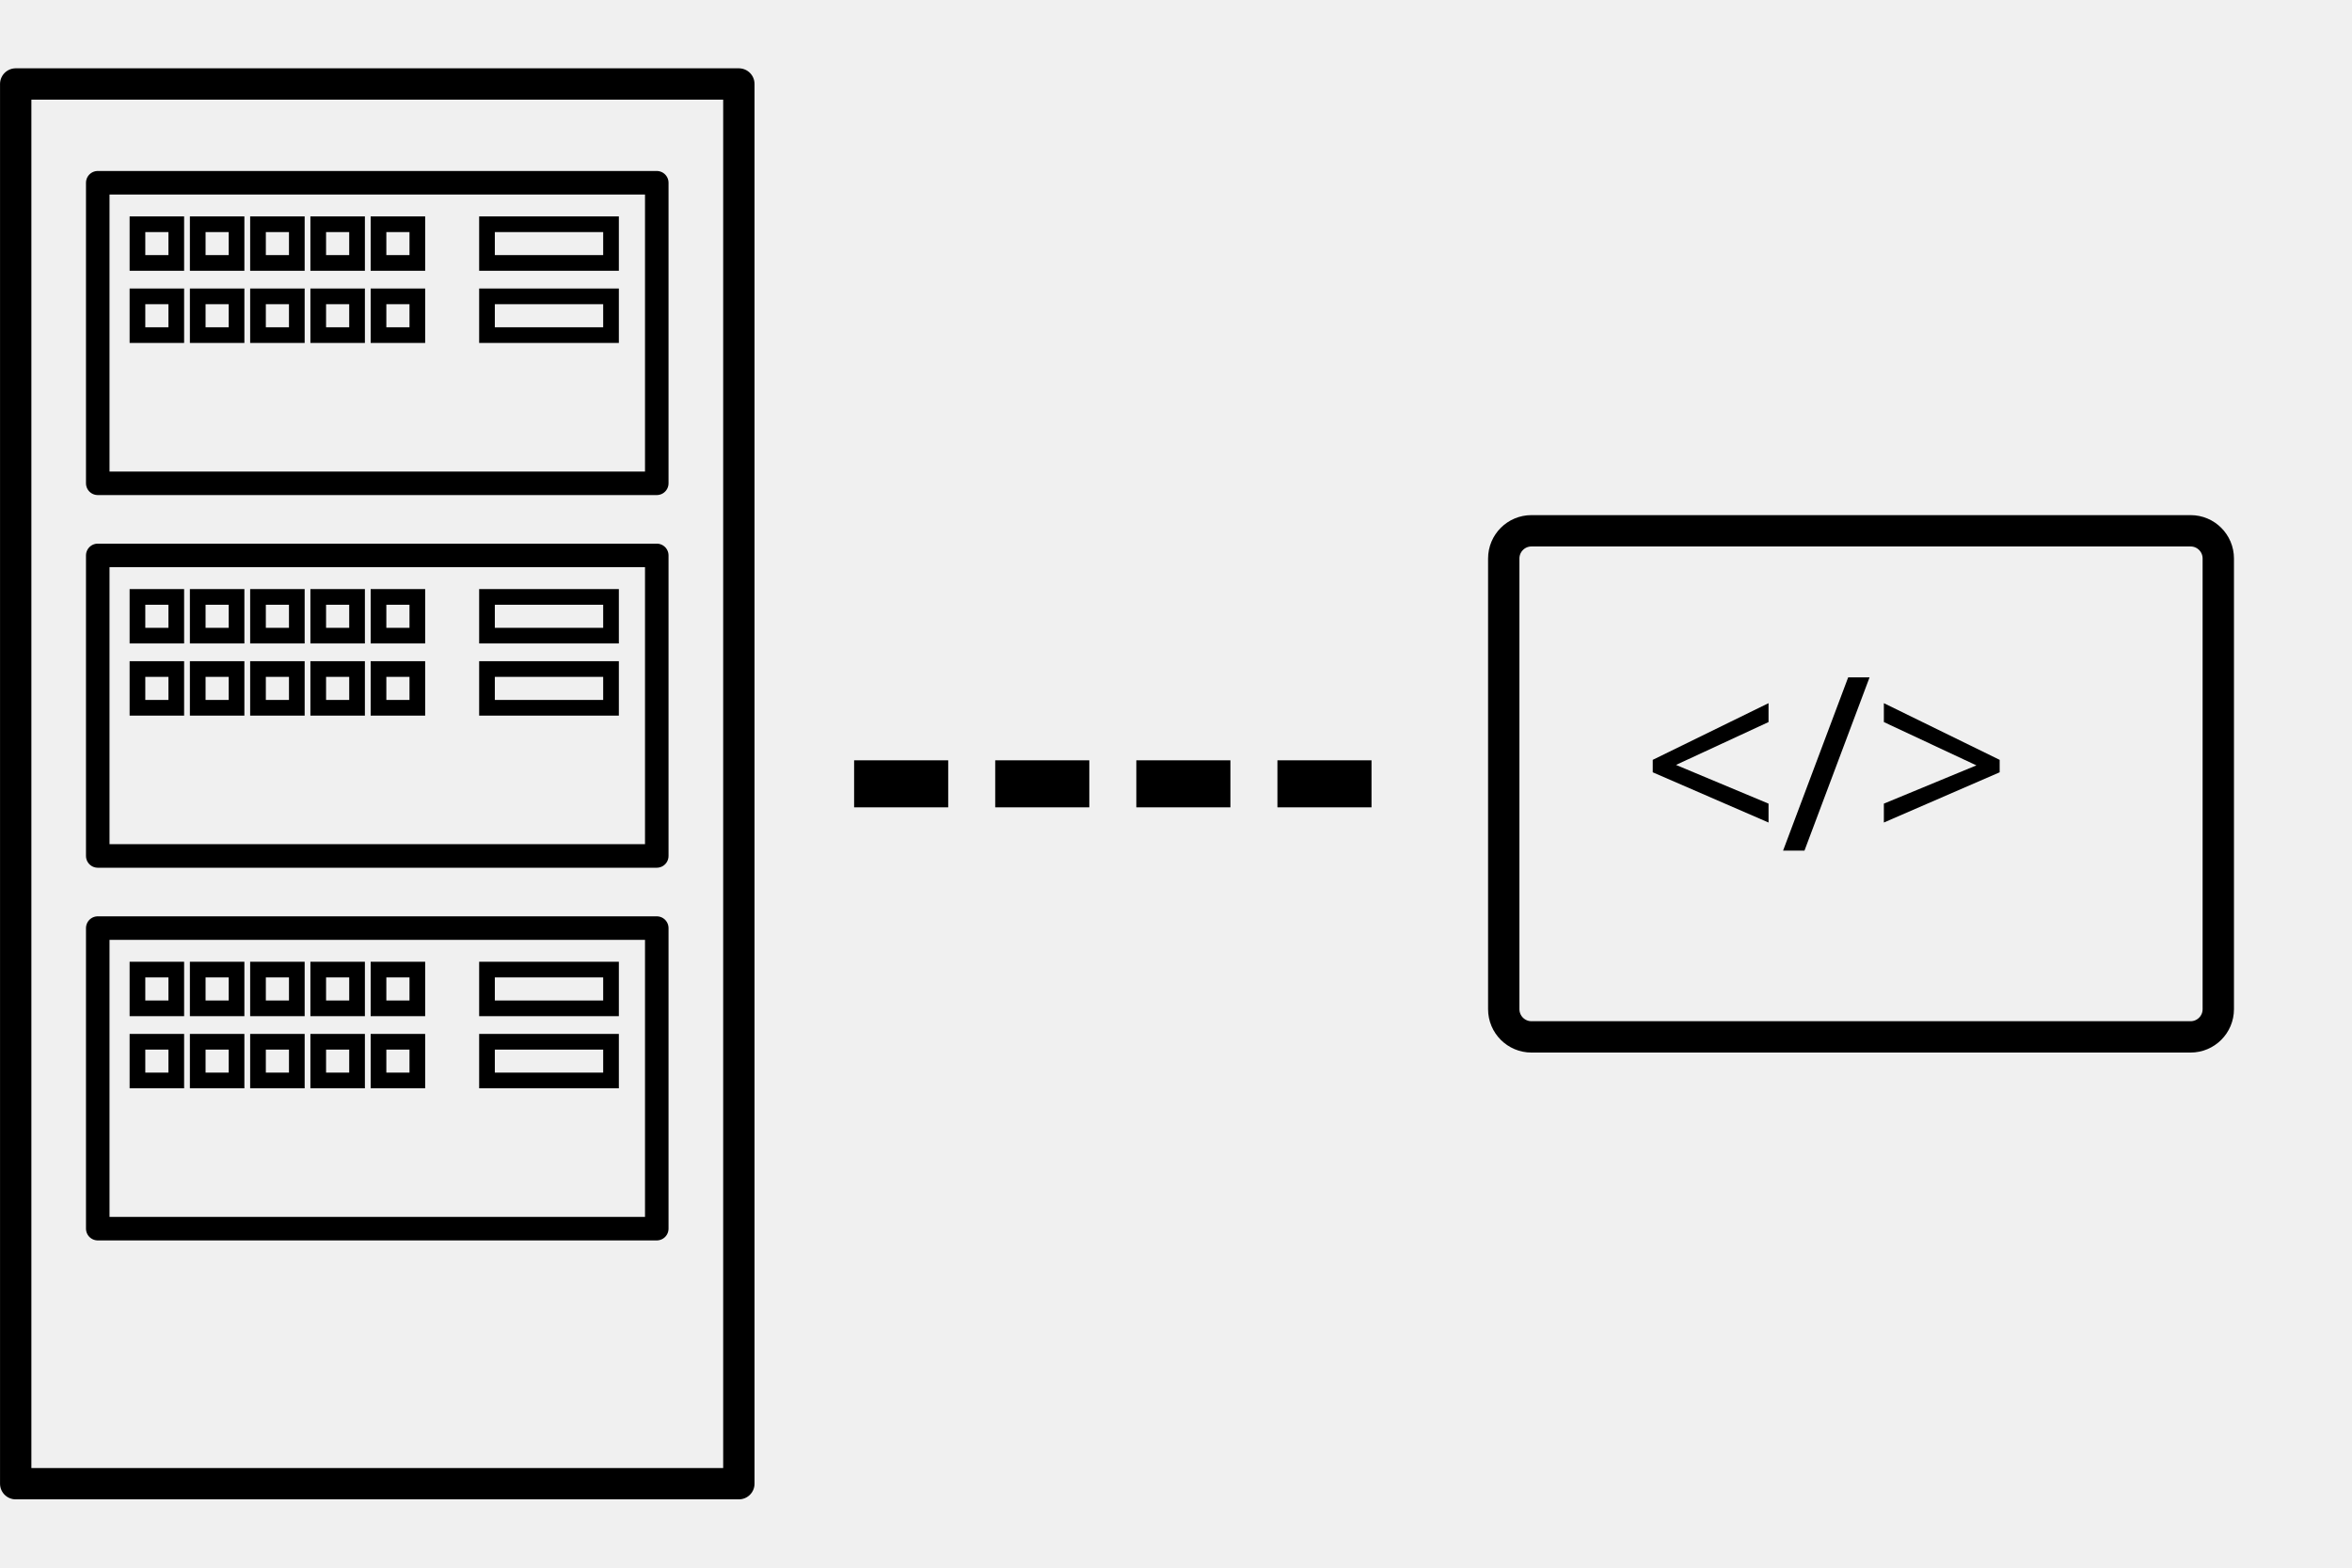
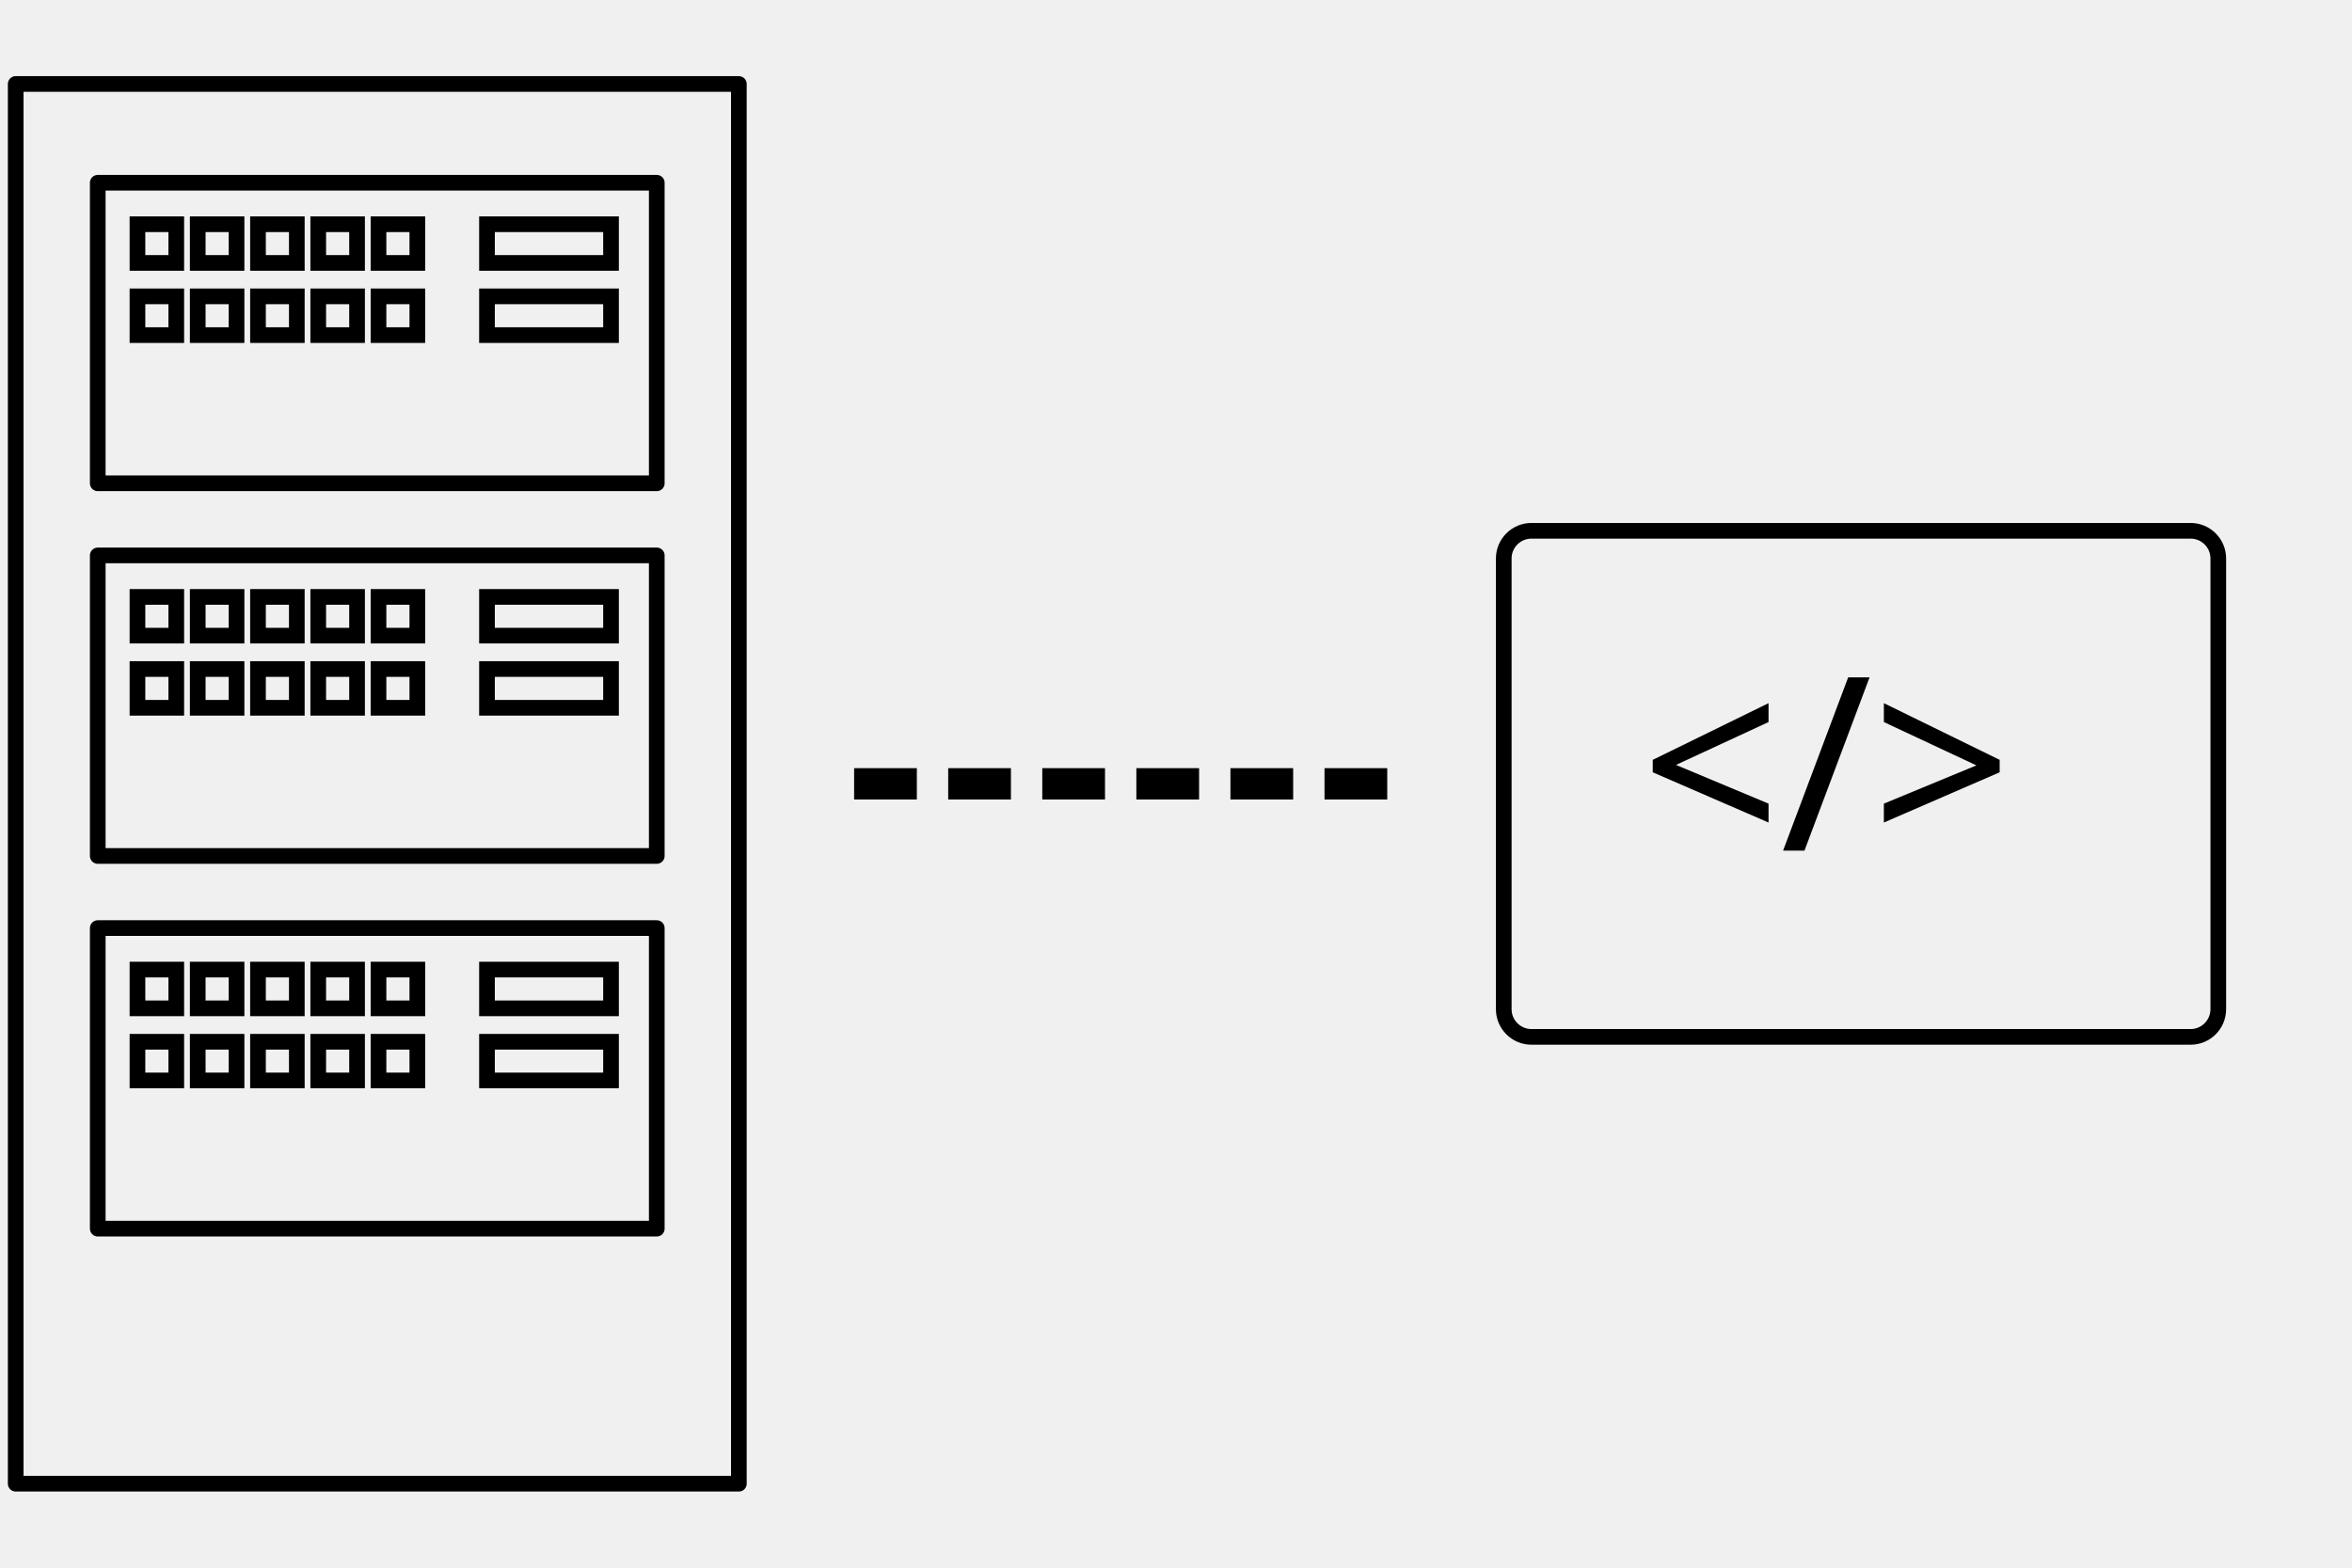
<svg xmlns="http://www.w3.org/2000/svg" width="300" height="200" viewBox="0 0 79.375 52.917" version="1.1" id="svg8">
  <defs id="defs2">
    <marker orient="auto" refY="0" refX="0" id="EmptyTriangleOutL" style="overflow:visible">
      <path id="path1151" d="M 5.77,0 -2.88,5 V -5 Z" style="fill:#ffffff;fill-rule:evenodd;stroke:#000000;stroke-width:1pt;stroke-opacity:1" transform="matrix(0.8,0,0,0.8,-4.8,0)" />
    </marker>
    <marker orient="auto" refY="0" refX="0" id="TriangleOutL" style="overflow:visible">
      <path id="path1133" d="M 5.77,0 -2.88,5 V -5 Z" style="fill:#000000;fill-opacity:1;fill-rule:evenodd;stroke:#000000;stroke-width:1pt;stroke-opacity:1" transform="scale(0.8)" />
    </marker>
    <marker orient="auto" refY="0" refX="0" id="Tail" style="overflow:visible">
      <g id="g1039" transform="scale(-1.2)" style="fill:#000000;fill-opacity:1;stroke:#000000;stroke-opacity:1">
        <path id="path1027" d="M -3.805,-3.959 0.544,0" style="fill:#000000;fill-opacity:1;fill-rule:evenodd;stroke:#000000;stroke-width:0.8;stroke-linecap:round;stroke-opacity:1" />
        <path id="path1029" d="M -1.287,-3.959 3.062,0" style="fill:#000000;fill-opacity:1;fill-rule:evenodd;stroke:#000000;stroke-width:0.8;stroke-linecap:round;stroke-opacity:1" />
        <path id="path1031" d="M 1.305,-3.959 5.654,0" style="fill:#000000;fill-opacity:1;fill-rule:evenodd;stroke:#000000;stroke-width:0.8;stroke-linecap:round;stroke-opacity:1" />
        <path id="path1033" d="M -3.805,4.178 0.544,0.22" style="fill:#000000;fill-opacity:1;fill-rule:evenodd;stroke:#000000;stroke-width:0.8;stroke-linecap:round;stroke-opacity:1" />
        <path id="path1035" d="M -1.287,4.178 3.062,0.22" style="fill:#000000;fill-opacity:1;fill-rule:evenodd;stroke:#000000;stroke-width:0.8;stroke-linecap:round;stroke-opacity:1" />
        <path id="path1037" d="M 1.305,4.178 5.654,0.22" style="fill:#000000;fill-opacity:1;fill-rule:evenodd;stroke:#000000;stroke-width:0.8;stroke-linecap:round;stroke-opacity:1" />
      </g>
    </marker>
    <marker orient="auto" refY="0" refX="0" id="marker1275" style="overflow:visible">
      <path id="path1273" style="fill:#000000;fill-opacity:1;fill-rule:evenodd;stroke:#000000;stroke-width:0.625;stroke-linejoin:round;stroke-opacity:1" d="M 8.719,4.034 -2.207,0.016 8.719,-4.002 c -1.745,2.372 -1.735,5.617 -6e-7,8.035 z" transform="matrix(-1.1,0,0,-1.1,-1.1,0)" />
    </marker>
    <marker orient="auto" refY="0" refX="0" id="Arrow2Lend" style="overflow:visible">
      <path id="path1012" style="fill:#000000;fill-opacity:1;fill-rule:evenodd;stroke:#000000;stroke-width:0.625;stroke-linejoin:round;stroke-opacity:1" d="M 8.719,4.034 -2.207,0.016 8.719,-4.002 c -1.745,2.372 -1.735,5.617 -6e-7,8.035 z" transform="matrix(-1.1,0,0,-1.1,-1.1,0)" />
    </marker>
    <rect x="97.823" y="20.553" width="4.762" height="16.404" id="rect874" />
    <rect x="97.823" y="20.553" width="4.762" height="16.404" id="rect860" />
    <rect x="67.661" y="37.751" width="7.408" height="34.396" id="rect880" />
    <rect x="67.661" y="37.751" width="7.408" height="34.396" id="rect863-9" />
    <rect x="68.455" y="37.222" width="8.996" height="29.633" id="rect886" />
    <rect x="68.455" y="37.222" width="8.996" height="29.633" id="rect866" />
  </defs>
  <g id="layer1" transform="translate(-22.90535,-12.69999)">
-     <g transform="translate(0,2.305647)" id="g986">
-       <rect y="13.229" x="23.435" height="47.247" width="24.405" id="rect833" style="fill:none;stroke:#000000;stroke-width:1.058;stroke-linecap:round;stroke-linejoin:round;stroke-miterlimit:4;stroke-dasharray:none" />
-       <rect y="16.563" x="26.204" height="10.145" width="18.866" id="rect835" style="fill:none;stroke:#000000;stroke-width:0.794;stroke-linecap:round;stroke-linejoin:round;stroke-miterlimit:4;stroke-dasharray:none" />
+     <g transform="translate(0,2.305647)" id="g986" style="stroke-width:0.529;stroke-miterlimit:4;stroke-dasharray:none">
+       <rect y="13.229" x="23.435" height="47.247" width="24.405" id="rect833" style="fill:none;stroke:#000000;stroke-width:0.529;stroke-linecap:round;stroke-linejoin:round;stroke-miterlimit:4;stroke-dasharray:none" />
+       <rect y="16.563" x="26.204" height="10.145" width="18.866" id="rect835" style="fill:none;stroke:#000000;stroke-width:0.529;stroke-linecap:round;stroke-linejoin:round;stroke-miterlimit:4;stroke-dasharray:none" />
      <rect y="17.963" x="35.679" height="1.307" width="1.31" id="rect849" style="fill:none;stroke:#000000;stroke-width:0.529;stroke-linecap:round;stroke-linejoin:miter;stroke-miterlimit:4;stroke-dasharray:none" />
      <rect style="fill:none;stroke:#000000;stroke-width:0.529;stroke-linecap:round;stroke-linejoin:miter;stroke-miterlimit:4;stroke-dasharray:none" id="rect851" width="1.31" height="1.307" x="33.645" y="17.963" />
      <rect y="17.963" x="31.612" height="1.307" width="1.31" id="rect853" style="fill:none;stroke:#000000;stroke-width:0.529;stroke-linecap:round;stroke-linejoin:miter;stroke-miterlimit:4;stroke-dasharray:none" />
      <rect style="fill:none;stroke:#000000;stroke-width:0.529;stroke-linecap:round;stroke-linejoin:miter;stroke-miterlimit:4;stroke-dasharray:none" id="rect855" width="1.31" height="1.307" x="29.578" y="17.963" />
      <rect y="17.963" x="27.544" height="1.307" width="1.31" id="rect857" style="fill:none;stroke:#000000;stroke-width:0.529;stroke-linecap:round;stroke-linejoin:miter;stroke-miterlimit:4;stroke-dasharray:none" />
      <rect style="fill:none;stroke:#000000;stroke-width:0.529;stroke-linecap:round;stroke-linejoin:miter;stroke-miterlimit:4;stroke-dasharray:none" id="rect859" width="4.186" height="1.307" x="39.34" y="17.963" />
      <rect style="fill:none;stroke:#000000;stroke-width:0.529;stroke-linecap:round;stroke-linejoin:miter;stroke-miterlimit:4;stroke-dasharray:none" id="rect861" width="1.31" height="1.307" x="35.679" y="20.398" />
      <rect y="20.398" x="33.645" height="1.307" width="1.31" id="rect863" style="fill:none;stroke:#000000;stroke-width:0.529;stroke-linecap:round;stroke-linejoin:miter;stroke-miterlimit:4;stroke-dasharray:none" />
      <rect style="fill:none;stroke:#000000;stroke-width:0.529;stroke-linecap:round;stroke-linejoin:miter;stroke-miterlimit:4;stroke-dasharray:none" id="rect865" width="1.31" height="1.307" x="31.612" y="20.398" />
      <rect y="20.398" x="29.578" height="1.307" width="1.31" id="rect867" style="fill:none;stroke:#000000;stroke-width:0.529;stroke-linecap:round;stroke-linejoin:miter;stroke-miterlimit:4;stroke-dasharray:none" />
      <rect style="fill:none;stroke:#000000;stroke-width:0.529;stroke-linecap:round;stroke-linejoin:miter;stroke-miterlimit:4;stroke-dasharray:none" id="rect869" width="1.31" height="1.307" x="27.544" y="20.398" />
      <rect y="20.398" x="39.34" height="1.307" width="4.186" id="rect871" style="fill:none;stroke:#000000;stroke-width:0.529;stroke-linecap:round;stroke-linejoin:miter;stroke-miterlimit:4;stroke-dasharray:none" />
-       <rect style="fill:none;stroke:#000000;stroke-width:0.794;stroke-linecap:round;stroke-linejoin:round;stroke-miterlimit:4;stroke-dasharray:none" id="rect873" width="18.866" height="10.145" x="26.204" y="29.142" />
+       <rect style="fill:none;stroke:#000000;stroke-width:0.529;stroke-linecap:round;stroke-linejoin:round;stroke-miterlimit:4;stroke-dasharray:none" id="rect873" width="18.866" height="10.145" x="26.204" y="29.142" />
      <rect style="fill:none;stroke:#000000;stroke-width:0.529;stroke-linecap:round;stroke-linejoin:miter;stroke-miterlimit:4;stroke-dasharray:none" id="rect875" width="1.31" height="1.307" x="35.679" y="30.543" />
      <rect y="30.543" x="33.645" height="1.307" width="1.31" id="rect877" style="fill:none;stroke:#000000;stroke-width:0.529;stroke-linecap:round;stroke-linejoin:miter;stroke-miterlimit:4;stroke-dasharray:none" />
      <rect style="fill:none;stroke:#000000;stroke-width:0.529;stroke-linecap:round;stroke-linejoin:miter;stroke-miterlimit:4;stroke-dasharray:none" id="rect879" width="1.31" height="1.307" x="31.612" y="30.543" />
      <rect y="30.543" x="29.578" height="1.307" width="1.31" id="rect881" style="fill:none;stroke:#000000;stroke-width:0.529;stroke-linecap:round;stroke-linejoin:miter;stroke-miterlimit:4;stroke-dasharray:none" />
      <rect style="fill:none;stroke:#000000;stroke-width:0.529;stroke-linecap:round;stroke-linejoin:miter;stroke-miterlimit:4;stroke-dasharray:none" id="rect883" width="1.31" height="1.307" x="27.544" y="30.543" />
      <rect y="30.543" x="39.34" height="1.307" width="4.186" id="rect885" style="fill:none;stroke:#000000;stroke-width:0.529;stroke-linecap:round;stroke-linejoin:miter;stroke-miterlimit:4;stroke-dasharray:none" />
      <rect y="32.978" x="35.679" height="1.307" width="1.31" id="rect887" style="fill:none;stroke:#000000;stroke-width:0.529;stroke-linecap:round;stroke-linejoin:miter;stroke-miterlimit:4;stroke-dasharray:none" />
      <rect style="fill:none;stroke:#000000;stroke-width:0.529;stroke-linecap:round;stroke-linejoin:miter;stroke-miterlimit:4;stroke-dasharray:none" id="rect889" width="1.31" height="1.307" x="33.645" y="32.978" />
      <rect y="32.978" x="31.612" height="1.307" width="1.31" id="rect891" style="fill:none;stroke:#000000;stroke-width:0.529;stroke-linecap:round;stroke-linejoin:miter;stroke-miterlimit:4;stroke-dasharray:none" />
      <rect style="fill:none;stroke:#000000;stroke-width:0.529;stroke-linecap:round;stroke-linejoin:miter;stroke-miterlimit:4;stroke-dasharray:none" id="rect893" width="1.31" height="1.307" x="29.578" y="32.978" />
      <rect y="32.978" x="27.544" height="1.307" width="1.31" id="rect895" style="fill:none;stroke:#000000;stroke-width:0.529;stroke-linecap:round;stroke-linejoin:miter;stroke-miterlimit:4;stroke-dasharray:none" />
      <rect style="fill:none;stroke:#000000;stroke-width:0.529;stroke-linecap:round;stroke-linejoin:miter;stroke-miterlimit:4;stroke-dasharray:none" id="rect897" width="4.186" height="1.307" x="39.34" y="32.978" />
-       <rect y="41.722" x="26.204" height="10.145" width="18.866" id="rect899" style="fill:none;stroke:#000000;stroke-width:0.794;stroke-linecap:round;stroke-linejoin:round;stroke-miterlimit:4;stroke-dasharray:none" />
+       <rect y="41.722" x="26.204" height="10.145" width="18.866" id="rect899" style="fill:none;stroke:#000000;stroke-width:0.529;stroke-linecap:round;stroke-linejoin:round;stroke-miterlimit:4;stroke-dasharray:none" />
      <rect y="43.123" x="35.679" height="1.307" width="1.31" id="rect901" style="fill:none;stroke:#000000;stroke-width:0.529;stroke-linecap:round;stroke-linejoin:miter;stroke-miterlimit:4;stroke-dasharray:none" />
      <rect style="fill:none;stroke:#000000;stroke-width:0.529;stroke-linecap:round;stroke-linejoin:miter;stroke-miterlimit:4;stroke-dasharray:none" id="rect903" width="1.31" height="1.307" x="33.645" y="43.123" />
      <rect y="43.123" x="31.612" height="1.307" width="1.31" id="rect905" style="fill:none;stroke:#000000;stroke-width:0.529;stroke-linecap:round;stroke-linejoin:miter;stroke-miterlimit:4;stroke-dasharray:none" />
      <rect style="fill:none;stroke:#000000;stroke-width:0.529;stroke-linecap:round;stroke-linejoin:miter;stroke-miterlimit:4;stroke-dasharray:none" id="rect907" width="1.31" height="1.307" x="29.578" y="43.123" />
      <rect y="43.123" x="27.544" height="1.307" width="1.31" id="rect909" style="fill:none;stroke:#000000;stroke-width:0.529;stroke-linecap:round;stroke-linejoin:miter;stroke-miterlimit:4;stroke-dasharray:none" />
      <rect style="fill:none;stroke:#000000;stroke-width:0.529;stroke-linecap:round;stroke-linejoin:miter;stroke-miterlimit:4;stroke-dasharray:none" id="rect911" width="4.186" height="1.307" x="39.34" y="43.123" />
      <rect style="fill:none;stroke:#000000;stroke-width:0.529;stroke-linecap:round;stroke-linejoin:miter;stroke-miterlimit:4;stroke-dasharray:none" id="rect913" width="1.31" height="1.307" x="35.679" y="45.558" />
      <rect y="45.558" x="33.645" height="1.307" width="1.31" id="rect915" style="fill:none;stroke:#000000;stroke-width:0.529;stroke-linecap:round;stroke-linejoin:miter;stroke-miterlimit:4;stroke-dasharray:none" />
      <rect style="fill:none;stroke:#000000;stroke-width:0.529;stroke-linecap:round;stroke-linejoin:miter;stroke-miterlimit:4;stroke-dasharray:none" id="rect917" width="1.31" height="1.307" x="31.612" y="45.558" />
      <rect y="45.558" x="29.578" height="1.307" width="1.31" id="rect919" style="fill:none;stroke:#000000;stroke-width:0.529;stroke-linecap:round;stroke-linejoin:miter;stroke-miterlimit:4;stroke-dasharray:none" />
      <rect style="fill:none;stroke:#000000;stroke-width:0.529;stroke-linecap:round;stroke-linejoin:miter;stroke-miterlimit:4;stroke-dasharray:none" id="rect921" width="1.31" height="1.307" x="27.544" y="45.558" />
      <rect y="45.558" x="39.34" height="1.307" width="4.186" id="rect923" style="fill:none;stroke:#000000;stroke-width:0.529;stroke-linecap:round;stroke-linejoin:miter;stroke-miterlimit:4;stroke-dasharray:none" />
    </g>
-     <g transform="translate(0,2.794741)" id="g992">
-       <rect ry="0.935" y="27.822" x="73.654" height="17.083" width="24.114" id="rect834" style="fill:none;fill-opacity:1;stroke:#000000;stroke-width:1.058;stroke-linecap:round;stroke-linejoin:round;stroke-miterlimit:4;stroke-dasharray:none" />
-       <text transform="scale(1.004418,0.9956015)" id="text981" y="28.45" x="77.931" style="font-size:8.229px;line-height:1.25;font-family:'Comic Sans MS';-inkscape-font-specification:'Comic Sans MS';letter-spacing:0px;word-spacing:0px;stroke-width:0.265;stroke-miterlimit:4;stroke-dasharray:none" xml:space="preserve">
-         <tspan id="tspan983" style="stroke-width:0.265;stroke-miterlimit:4;stroke-dasharray:none" y="28.45" x="77.931" />
-         <tspan id="tspan987" style="font-style:normal;font-variant:normal;font-weight:normal;font-stretch:normal;font-family:'Source Code Pro';-inkscape-font-specification:'Source Code Pro';stroke-width:0.265;stroke-miterlimit:4;stroke-dasharray:none" y="38.787" x="77.931">&lt;/&gt;</tspan>
+     <g transform="translate(0,2.794741)" id="g992" style="stroke-width:0.529;stroke-miterlimit:4;stroke-dasharray:none">
+       <rect ry="0.935" y="27.822" x="73.654" height="17.083" width="24.114" id="rect834" style="fill:none;fill-opacity:1;stroke:#000000;stroke-width:0.529;stroke-linecap:round;stroke-linejoin:round;stroke-miterlimit:4;stroke-dasharray:none" />
+       <text transform="scale(1.004418,0.9956015)" id="text981" y="28.45" x="77.931" style="font-size:8.229px;line-height:1.25;font-family:'Comic Sans MS';-inkscape-font-specification:'Comic Sans MS';letter-spacing:0px;word-spacing:0px;stroke-width:0.529;stroke-miterlimit:4;stroke-dasharray:none" xml:space="preserve">
+         <tspan id="tspan983" style="stroke-width:0.529;stroke-miterlimit:4;stroke-dasharray:none" y="28.45" x="77.931" />
+         <tspan id="tspan987" style="font-style:normal;font-variant:normal;font-weight:normal;font-stretch:normal;font-family:'Source Code Pro';-inkscape-font-specification:'Source Code Pro';stroke-width:0.529;stroke-miterlimit:4;stroke-dasharray:none" y="38.787" x="77.931">&lt;/&gt;</tspan>
      </text>
    </g>
-     <path style="fill:none;stroke:#000000;stroke-width:1.587;stroke-linecap:butt;stroke-linejoin:miter;stroke-miterlimit:4;stroke-dasharray:3.175, 1.587;stroke-dashoffset:0;stroke-opacity:1" d="M 51.73,39.158 H 70.045" id="path1487" />
-     <circle id="path1495" style="fill:#000000;stroke:#000000;stroke-width:0.265" cx="67.686" cy="39.158" r="0.053" />
+     <path style="fill:#000000;stroke:#000000;stroke-width:1.058;stroke-linecap:butt;stroke-linejoin:miter;stroke-miterlimit:4;stroke-dasharray:2.117, 1.058;stroke-dashoffset:0;stroke-opacity:1" d="M 51.73,39.158 H 70.352" id="path1487" />
  </g>
</svg>
